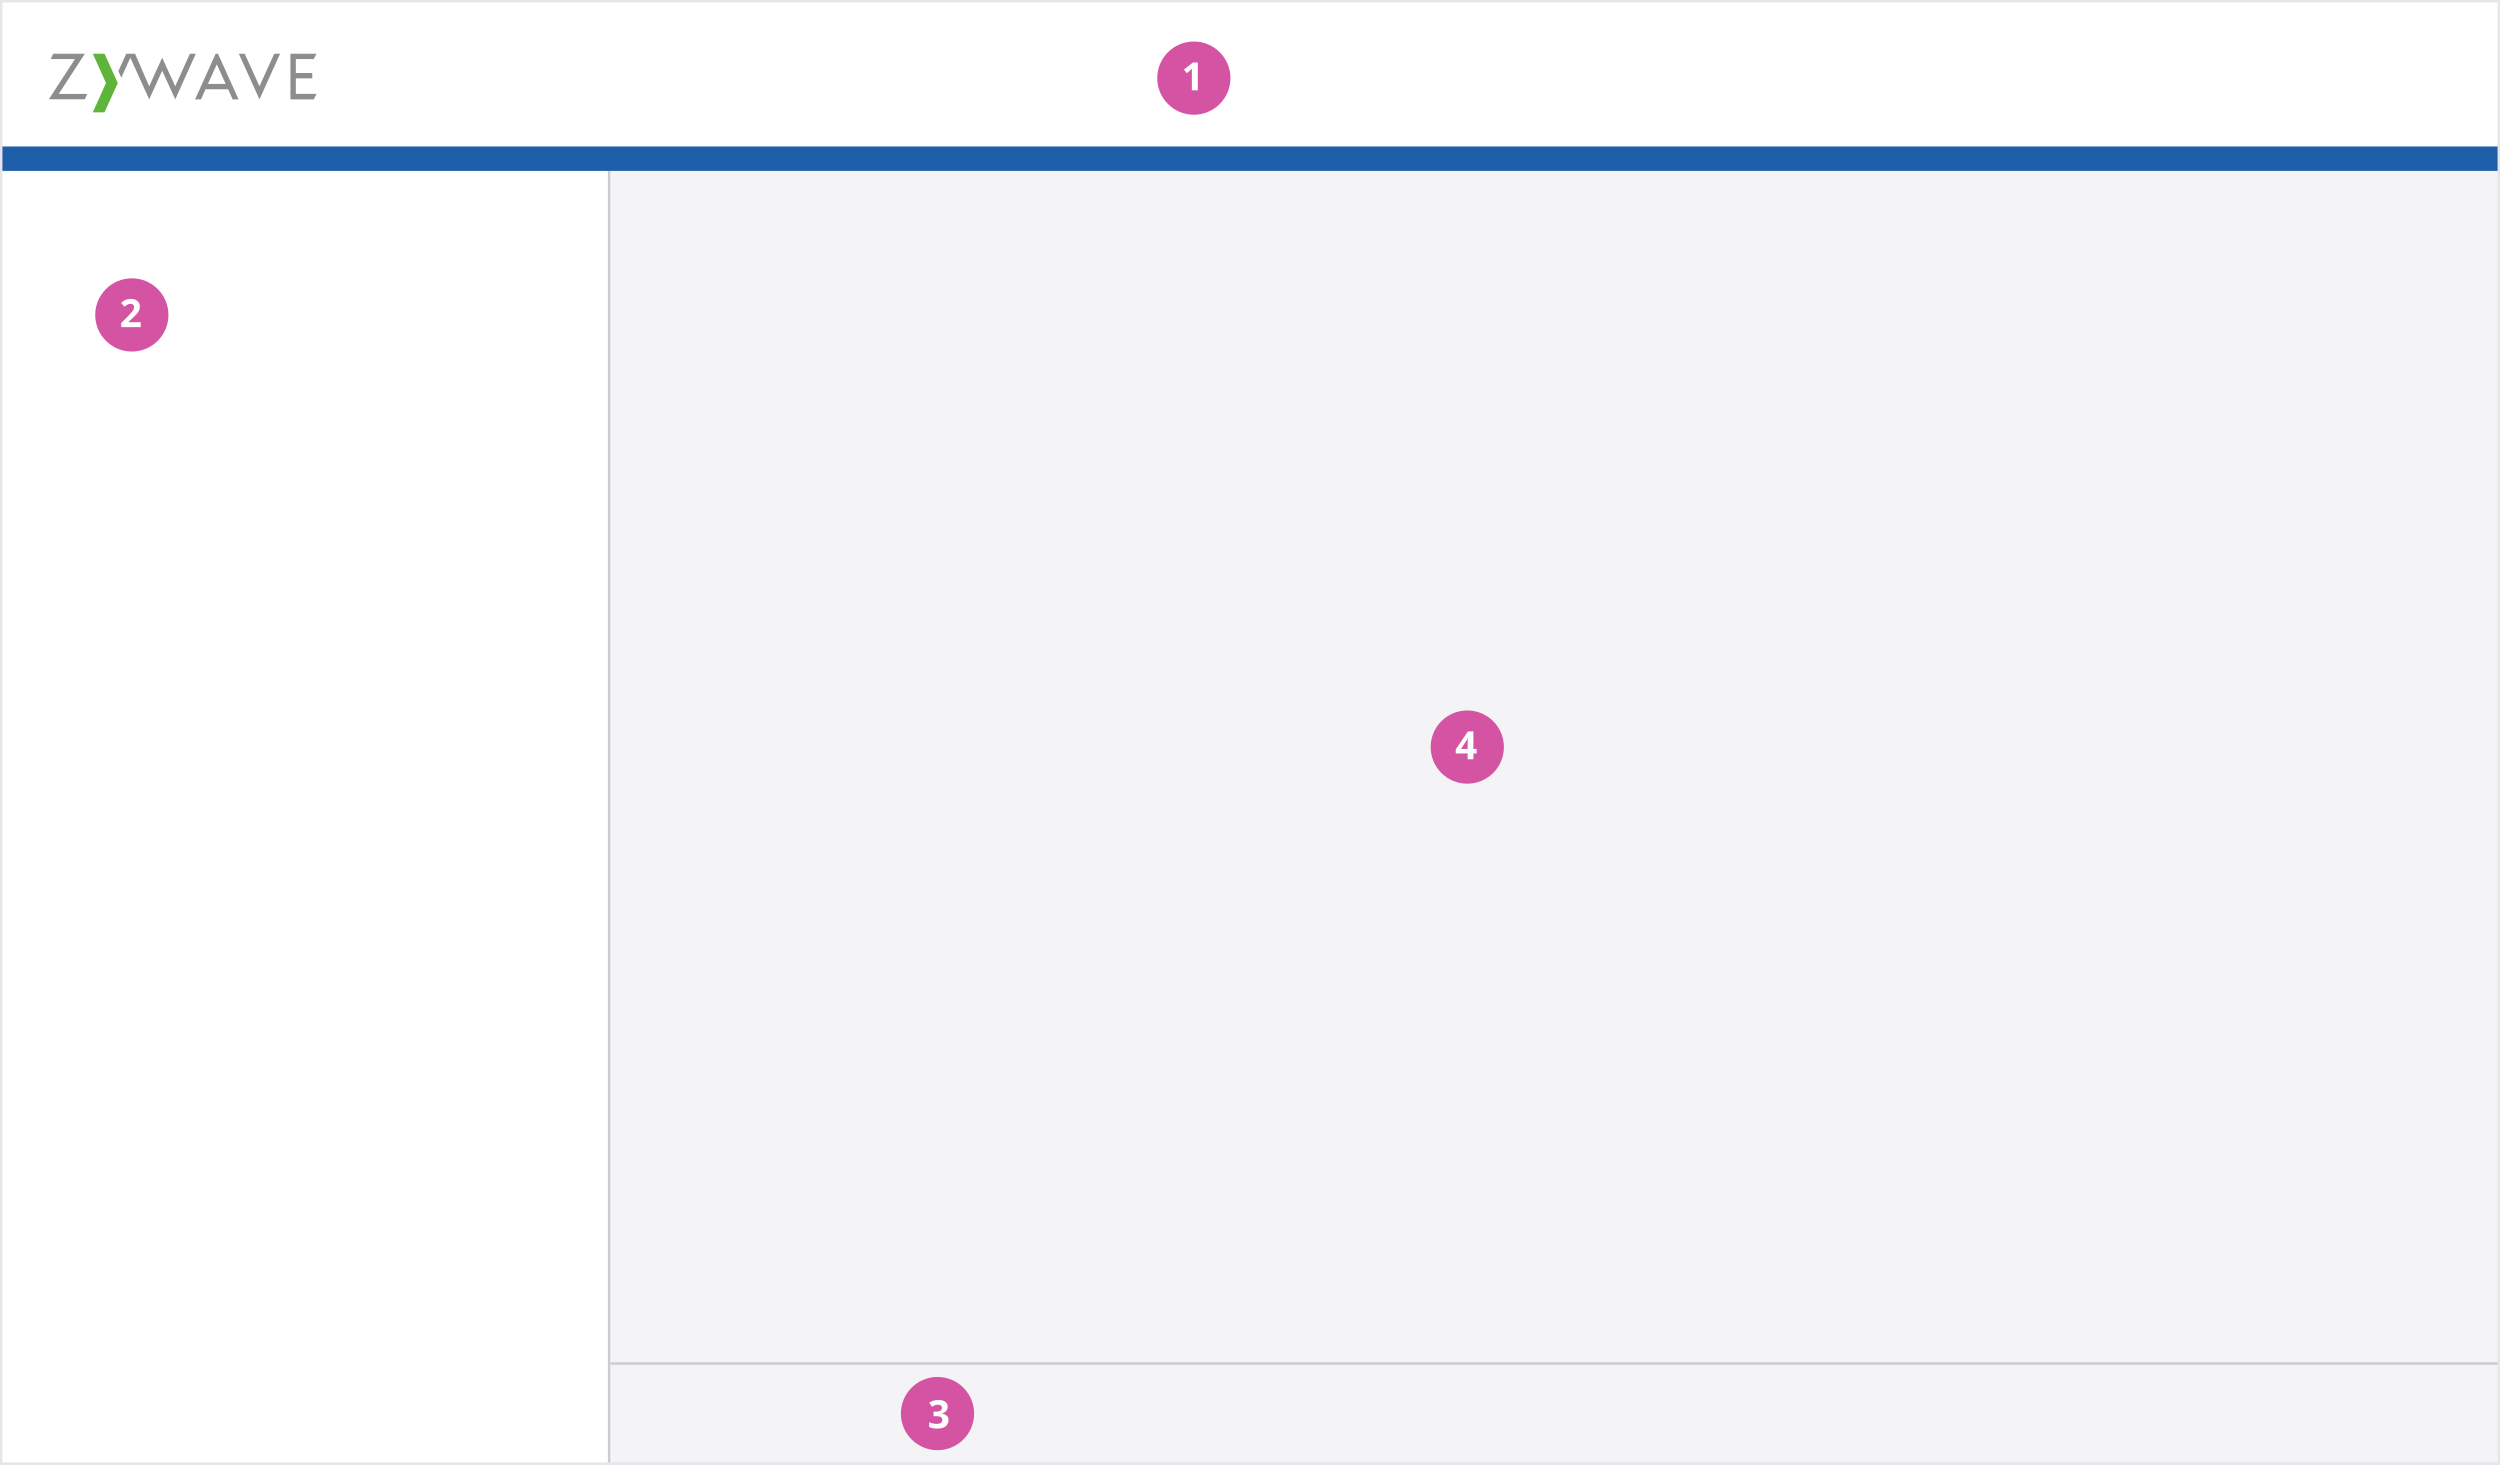
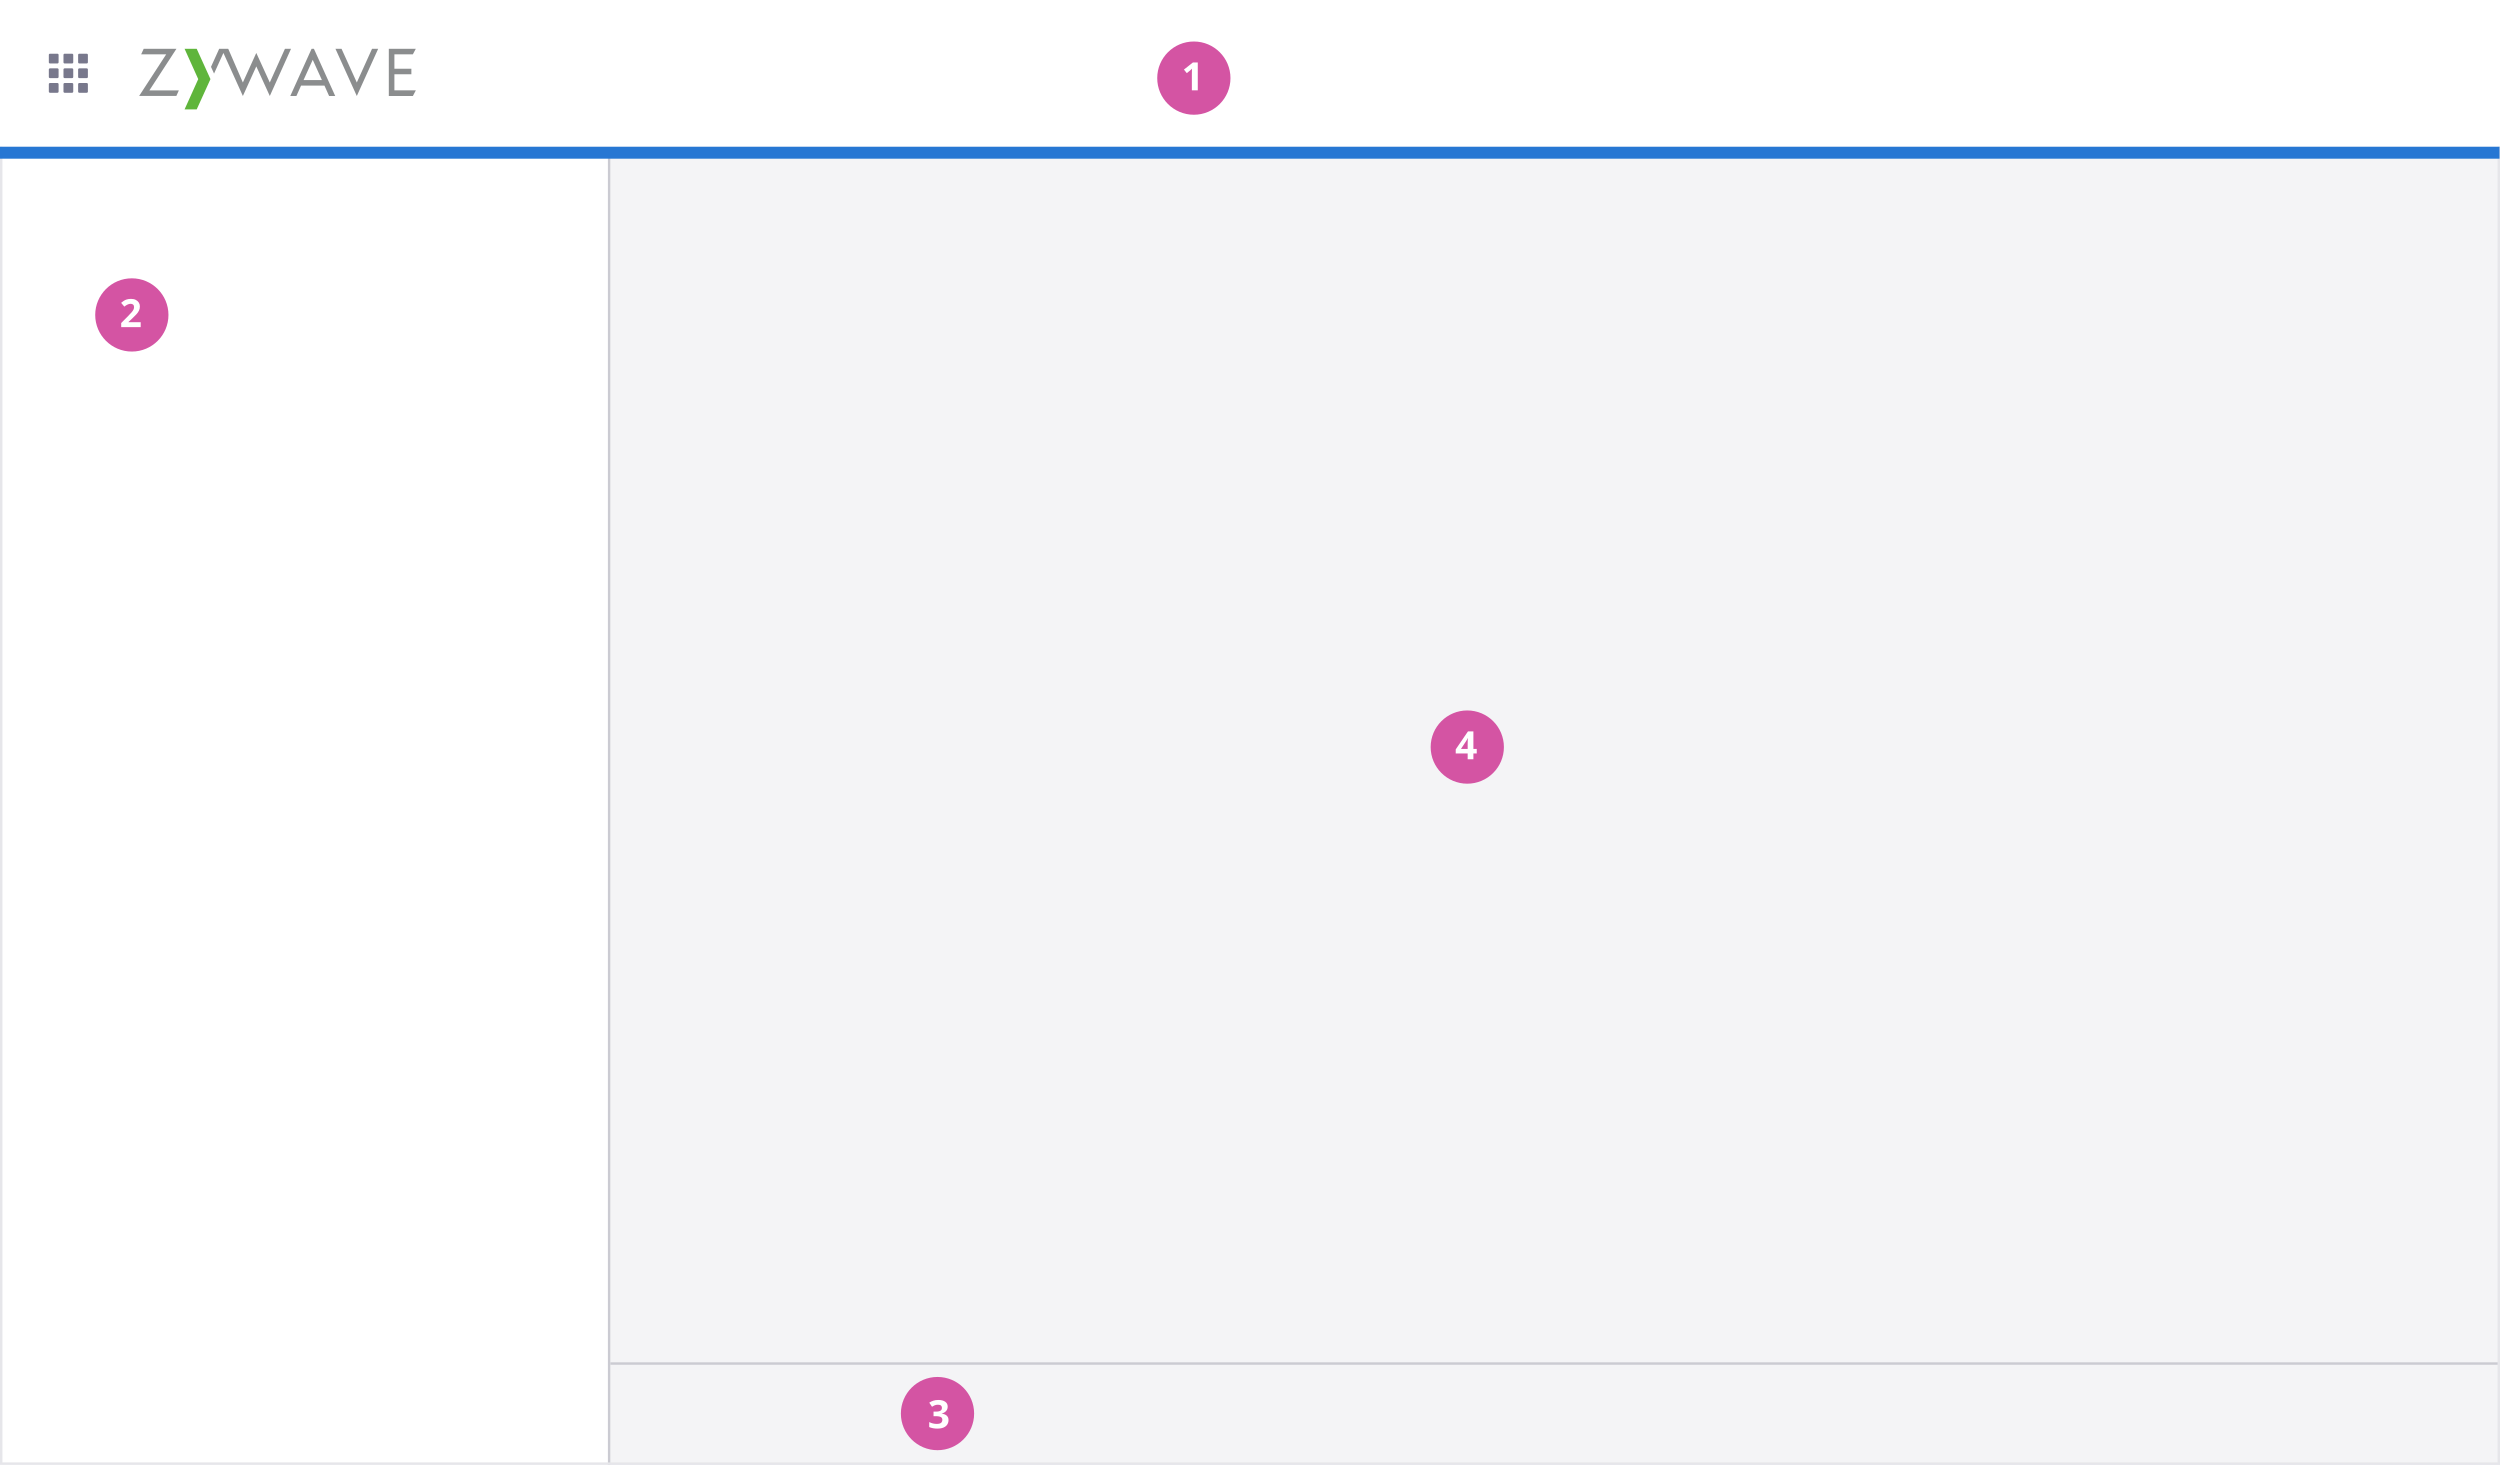
<svg xmlns="http://www.w3.org/2000/svg" width="1024" height="600" viewBox="0 0 1024 600">
  <defs>
-     <clipPath id="b">
+     <clipPath id="clip-shell-basics">
      <rect width="1024" height="600" />
    </clipPath>
  </defs>
-   <g id="a" clip-path="url(#b)">
+   <g id="shell-basics" clip-path="url(#clip-shell-basics)">
    <rect width="1024" height="600" fill="#f4f4f6" />
-     <rect width="250" height="530" transform="translate(0 70)" fill="#fff" />
-     <rect width="1" height="530" transform="translate(249 70)" fill="#cbcbd2" />
-     <rect width="1024" height="60" fill="#fff" />
-     <rect width="1024" height="10" transform="translate(0 60)" fill="#1f5ea8" />
-     <circle cx="15" cy="15" r="15" transform="translate(39 114)" fill="#d454a3" />
-     <g transform="translate(0 4)">
-       <circle cx="15" cy="15" r="15" transform="translate(474 13)" fill="#d454a3" />
-       <text transform="translate(484 33)" fill="#fff" font-size="16" font-family="SegoeUI-Bold, Segoe UI" font-weight="700">
+     <rect id="Rectangle_4101" data-name="Rectangle 4101" width="250" height="538" transform="translate(0 62)" fill="#fff" />
+     <rect id="Rectangle_4102" data-name="Rectangle 4102" width="1" height="538" transform="translate(249 62)" fill="#cbcbd2" />
+     <circle id="Ellipse_2" data-name="Ellipse 2" cx="15" cy="15" r="15" transform="translate(39 114)" fill="#d454a3" />
+     <text id="_2" data-name="2" transform="translate(49 134)" fill="#fff" font-size="16" font-family="SegoeUI-Bold, Segoe UI" font-weight="700">
+       <tspan x="0" y="0">2</tspan>
+     </text>
+     <g id="Group_7847" data-name="Group 7847" transform="translate(20 5)">
+       <circle id="Ellipse_3" data-name="Ellipse 3" cx="15" cy="15" r="15" transform="translate(349 559)" fill="#d454a3" />
+       <text id="_3" data-name="3" transform="translate(360 580)" fill="#fff" font-size="16" font-family="SegoeUI-Bold, Segoe UI" font-weight="700">
+         <tspan x="0" y="0">3</tspan>
+       </text>
+     </g>
+     <g id="Group_7848" data-name="Group 7848" transform="translate(237 -268)">
+       <circle id="Ellipse_3-2" data-name="Ellipse 3" cx="15" cy="15" r="15" transform="translate(349 559)" fill="#d454a3" />
+       <text id="_4" data-name="4" transform="translate(359 579)" fill="#fff" font-size="16" font-family="SegoeUI-Bold, Segoe UI" font-weight="700">
+         <tspan x="0" y="0">4</tspan>
+       </text>
+     </g>
+     <rect id="Rectangle_4103" data-name="Rectangle 4103" width="774" height="1" transform="translate(250 558)" fill="#cbcbd2" />
+     <g id="Rectangle_4104" data-name="Rectangle 4104" fill="none" stroke="#e6e6ea" stroke-width="1">
+       <rect width="1024" height="600" stroke="none" />
+       <rect x="0.5" y="0.5" width="1023" height="599" fill="none" />
+     </g>
+     <g id="Group_13269" data-name="Group 13269" transform="translate(0 60)">
+       <path id="Path_5690" data-name="Path 5690" d="M0,0H1023.8V5H0Z" fill="#2777d3" />
+     </g>
+     <g id="Group_13268" data-name="Group 13268">
+       <rect id="Rectangle_1" data-name="Rectangle 1" width="1024" height="60" fill="#fff" />
+       <g id="Group_12989" data-name="Group 12989">
+         <rect id="Rectangle_6530" data-name="Rectangle 6530" width="198" height="60" fill="none" />
+         <g id="Group_72" data-name="Group 72" transform="translate(57 20)">
+           <g id="Group_6" data-name="Group 6">
+             <path id="Path_467" data-name="Path 467" d="M440.678,0l-6.233,13.788L428.193,0H425.7l8.745,19.322L443.19,0Z" transform="translate(-345.294)" fill="#8b8d8e" />
+             <path id="Path_468" data-name="Path 468" d="M343.6,19.322h2.512L337.39,0h-.963L327.7,19.322h2.512l1.908-4.269H341.7ZM333.14,12.787,336.9,4.5l3.759,8.292Z" transform="translate(-265.804)" fill="#8b8d8e" />
+             <path id="Path_469" data-name="Path 469" d="M543.685,10.426h6.951V8.16h-6.951V2.267h7.555L552.45,0H541.4V19.322h9.859L552.468,17h-8.783Z" transform="translate(-439.14)" fill="#8b8d8e" />
+             <path id="Path_470" data-name="Path 470" d="M186.078,0l-6.2,13.788L174.348,1.681l-5.5,12.107L162.864,0h-3.721L155.8,7.385l1.247,2.758,3.834-8.462,7.971,17.641,5.5-12.126,5.534,12.126L188.571,0Z" transform="translate(-126.372)" fill="#8b8d8e" />
+             <path id="Path_471" data-name="Path 471" d="M4.193,17.018,15.262,0H1.851L.812,2.267H11.068L0,19.285H15.243l1.02-2.267Z" fill="#8b8d8e" />
+           </g>
+           <path id="Path_472" data-name="Path 472" d="M103.468,0H98.5l5.591,12.409L98.5,24.8h4.968L109.1,12.409Z" transform="translate(-79.895)" fill="#5fb53b" />
+         </g>
+         <g id="Group_12812" data-name="Group 12812" transform="translate(10 12)">
+           <g id="Icon_Link_-_Hover" data-name="Icon Link - Hover">
+             <rect id="Rectangle_5756" data-name="Rectangle 5756" width="36" height="36" rx="18" fill="none" />
+           </g>
+           <path id="Path_8220" data-name="Path 8220" d="M172,94.5v3a.472.472,0,0,1-.5.5h-3a.472.472,0,0,1-.5-.5v-3a.472.472,0,0,1,.5-.5h3A.472.472,0,0,1,172,94.5Zm5.5-.5h-3a.472.472,0,0,0-.5.5v3a.472.472,0,0,0,.5.5h3a.472.472,0,0,0,.5-.5v-3A.472.472,0,0,0,177.5,94Zm-6,12h-3a.472.472,0,0,0-.5.5v3a.472.472,0,0,0,.5.5h3a.472.472,0,0,0,.5-.5v-3A.472.472,0,0,0,171.5,106Zm12-12h-3a.472.472,0,0,0-.5.5v3a.472.472,0,0,0,.5.5h3a.472.472,0,0,0,.5-.5v-3A.472.472,0,0,0,183.5,94Zm-12,6h-3a.472.472,0,0,0-.5.5v3a.472.472,0,0,0,.5.5h3a.472.472,0,0,0,.5-.5v-3A.472.472,0,0,0,171.5,100Zm6,0h-3a.472.472,0,0,0-.5.5v3a.472.472,0,0,0,.5.5h3a.472.472,0,0,0,.5-.5v-3A.472.472,0,0,0,177.5,100Zm0,6h-3a.472.472,0,0,0-.5.5v3a.472.472,0,0,0,.5.5h3a.472.472,0,0,0,.5-.5v-3A.472.472,0,0,0,177.5,106Zm6-6h-3a.472.472,0,0,0-.5.5v3a.472.472,0,0,0,.5.5h3a.472.472,0,0,0,.5-.5v-3A.472.472,0,0,0,183.5,100Zm0,6h-3a.472.472,0,0,0-.5.5v3a.472.472,0,0,0,.5.5h3a.472.472,0,0,0,.5-.5v-3A.472.472,0,0,0,183.5,106Z" transform="translate(-158 -84)" fill="#78788c" />
+         </g>
+       </g>
+     </g>
+     <g id="Group_14580" data-name="Group 14580" transform="translate(0 4)">
+       <circle id="Ellipse_1" data-name="Ellipse 1" cx="15" cy="15" r="15" transform="translate(474 13)" fill="#d454a3" />
+       <text id="_1" data-name="1" transform="translate(484 33)" fill="#fff" font-size="16" font-family="SegoeUI-Bold, Segoe UI" font-weight="700">
        <tspan x="0" y="0">1</tspan>
      </text>
    </g>
-     <text transform="translate(49 134)" fill="#fff" font-size="16" font-family="SegoeUI-Bold, Segoe UI" font-weight="700">
-       <tspan x="0" y="0">2</tspan>
-     </text>
-     <g transform="translate(20 5)">
-       <circle cx="15" cy="15" r="15" transform="translate(349 559)" fill="#d454a3" />
-       <text transform="translate(360 580)" fill="#fff" font-size="16" font-family="SegoeUI-Bold, Segoe UI" font-weight="700">
-         <tspan x="0" y="0">3</tspan>
-       </text>
-     </g>
-     <g transform="translate(237 -268)">
-       <circle cx="15" cy="15" r="15" transform="translate(349 559)" fill="#d454a3" />
-       <text transform="translate(359 579)" fill="#fff" font-size="16" font-family="SegoeUI-Bold, Segoe UI" font-weight="700">
-         <tspan x="0" y="0">4</tspan>
-       </text>
-     </g>
-     <rect width="774" height="1" transform="translate(250 558)" fill="#cbcbd2" />
-     <g fill="none" stroke="#e6e6ea" stroke-width="1">
-       <rect width="1024" height="600" stroke="none" />
-       <rect x="0.5" y="0.5" width="1023" height="599" fill="none" />
-     </g>
-     <g transform="translate(20 22)">
-       <path d="M440.2,0l-6.032,13.343L428.113,0H425.7l8.463,18.7L442.626,0Z" transform="translate(-347.887)" fill="#8b8d8e" />
-       <path d="M343.091,18.7h2.431L337.077,0h-.932L327.7,18.7h2.431l1.846-4.131h9.267Zm-10.126-6.324L336.6,4.35l3.637,8.024Z" transform="translate(-267.8)" fill="#8b8d8e" />
-       <path d="M543.612,10.09h6.727V7.9h-6.727v-5.7h7.312L552.093,0H541.4V18.7h9.541l1.17-2.248h-8.5Z" transform="translate(-442.439)" fill="#8b8d8e" />
-       <path d="M185.1,0l-6,13.343L173.75,1.627l-5.319,11.717L162.636,0h-3.6L155.8,7.147l1.206,2.669,3.711-8.189L168.431,18.7,173.75,6.964,179.105,18.7,187.514,0Z" transform="translate(-127.322)" fill="#8b8d8e" />
-       <path d="M4.058,16.469,14.769,0H1.791L.786,2.193h9.925L0,18.663H14.751l.987-2.193Z" fill="#8b8d8e" />
-       <path d="M103.307,0H98.5l5.411,12.009L98.5,24h4.807l5.447-11.991Z" transform="translate(-80.495)" fill="#5FB53B" />
-     </g>
  </g>
</svg>
